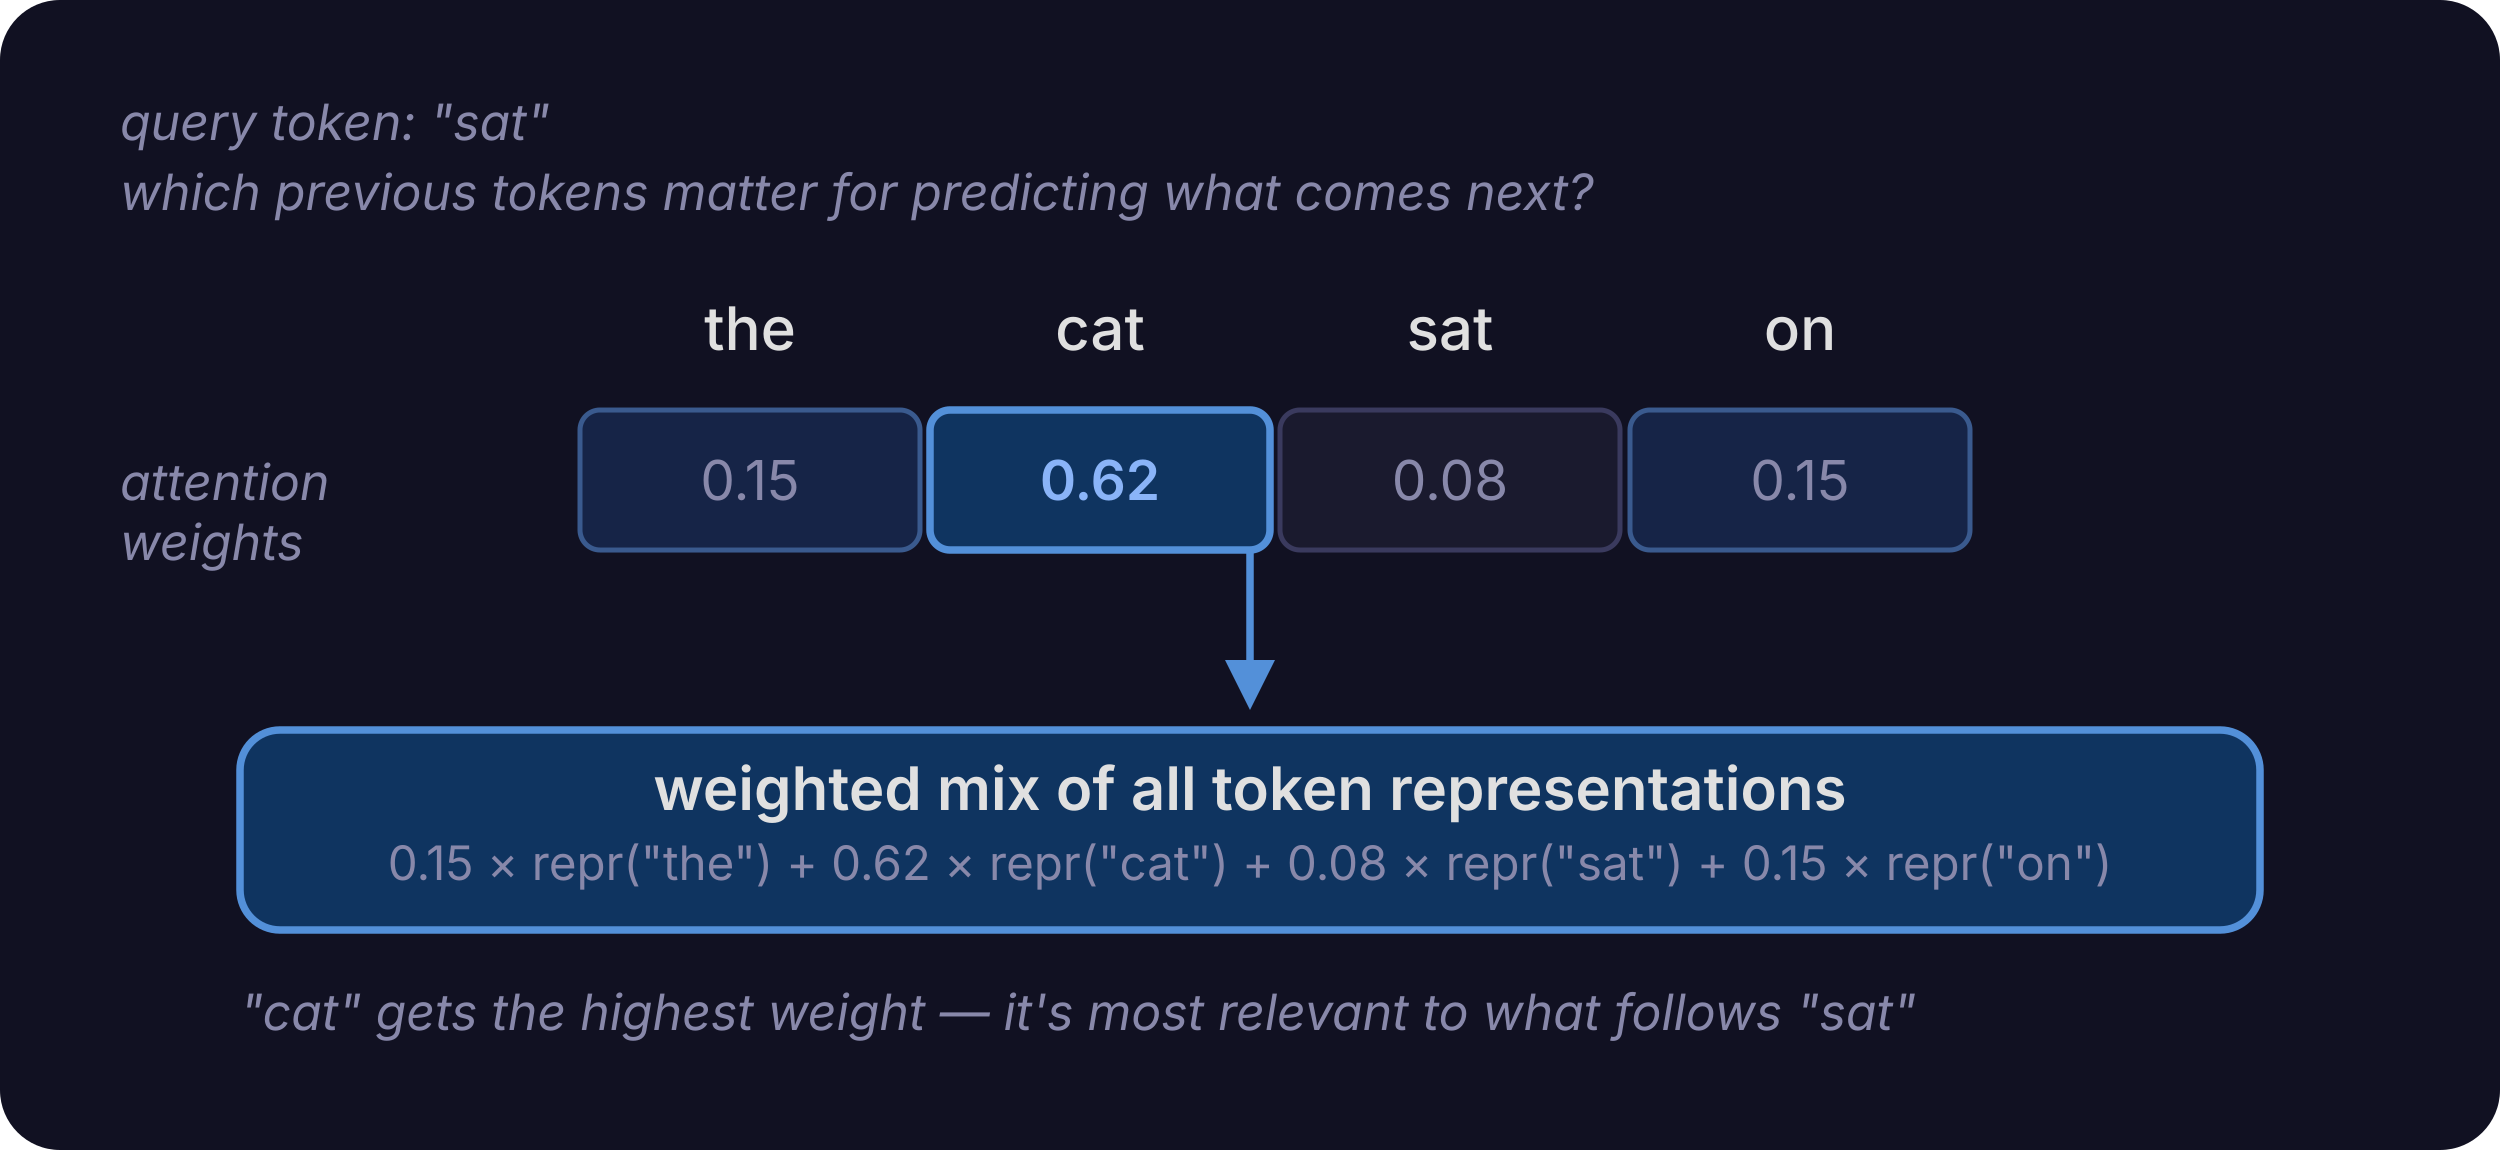
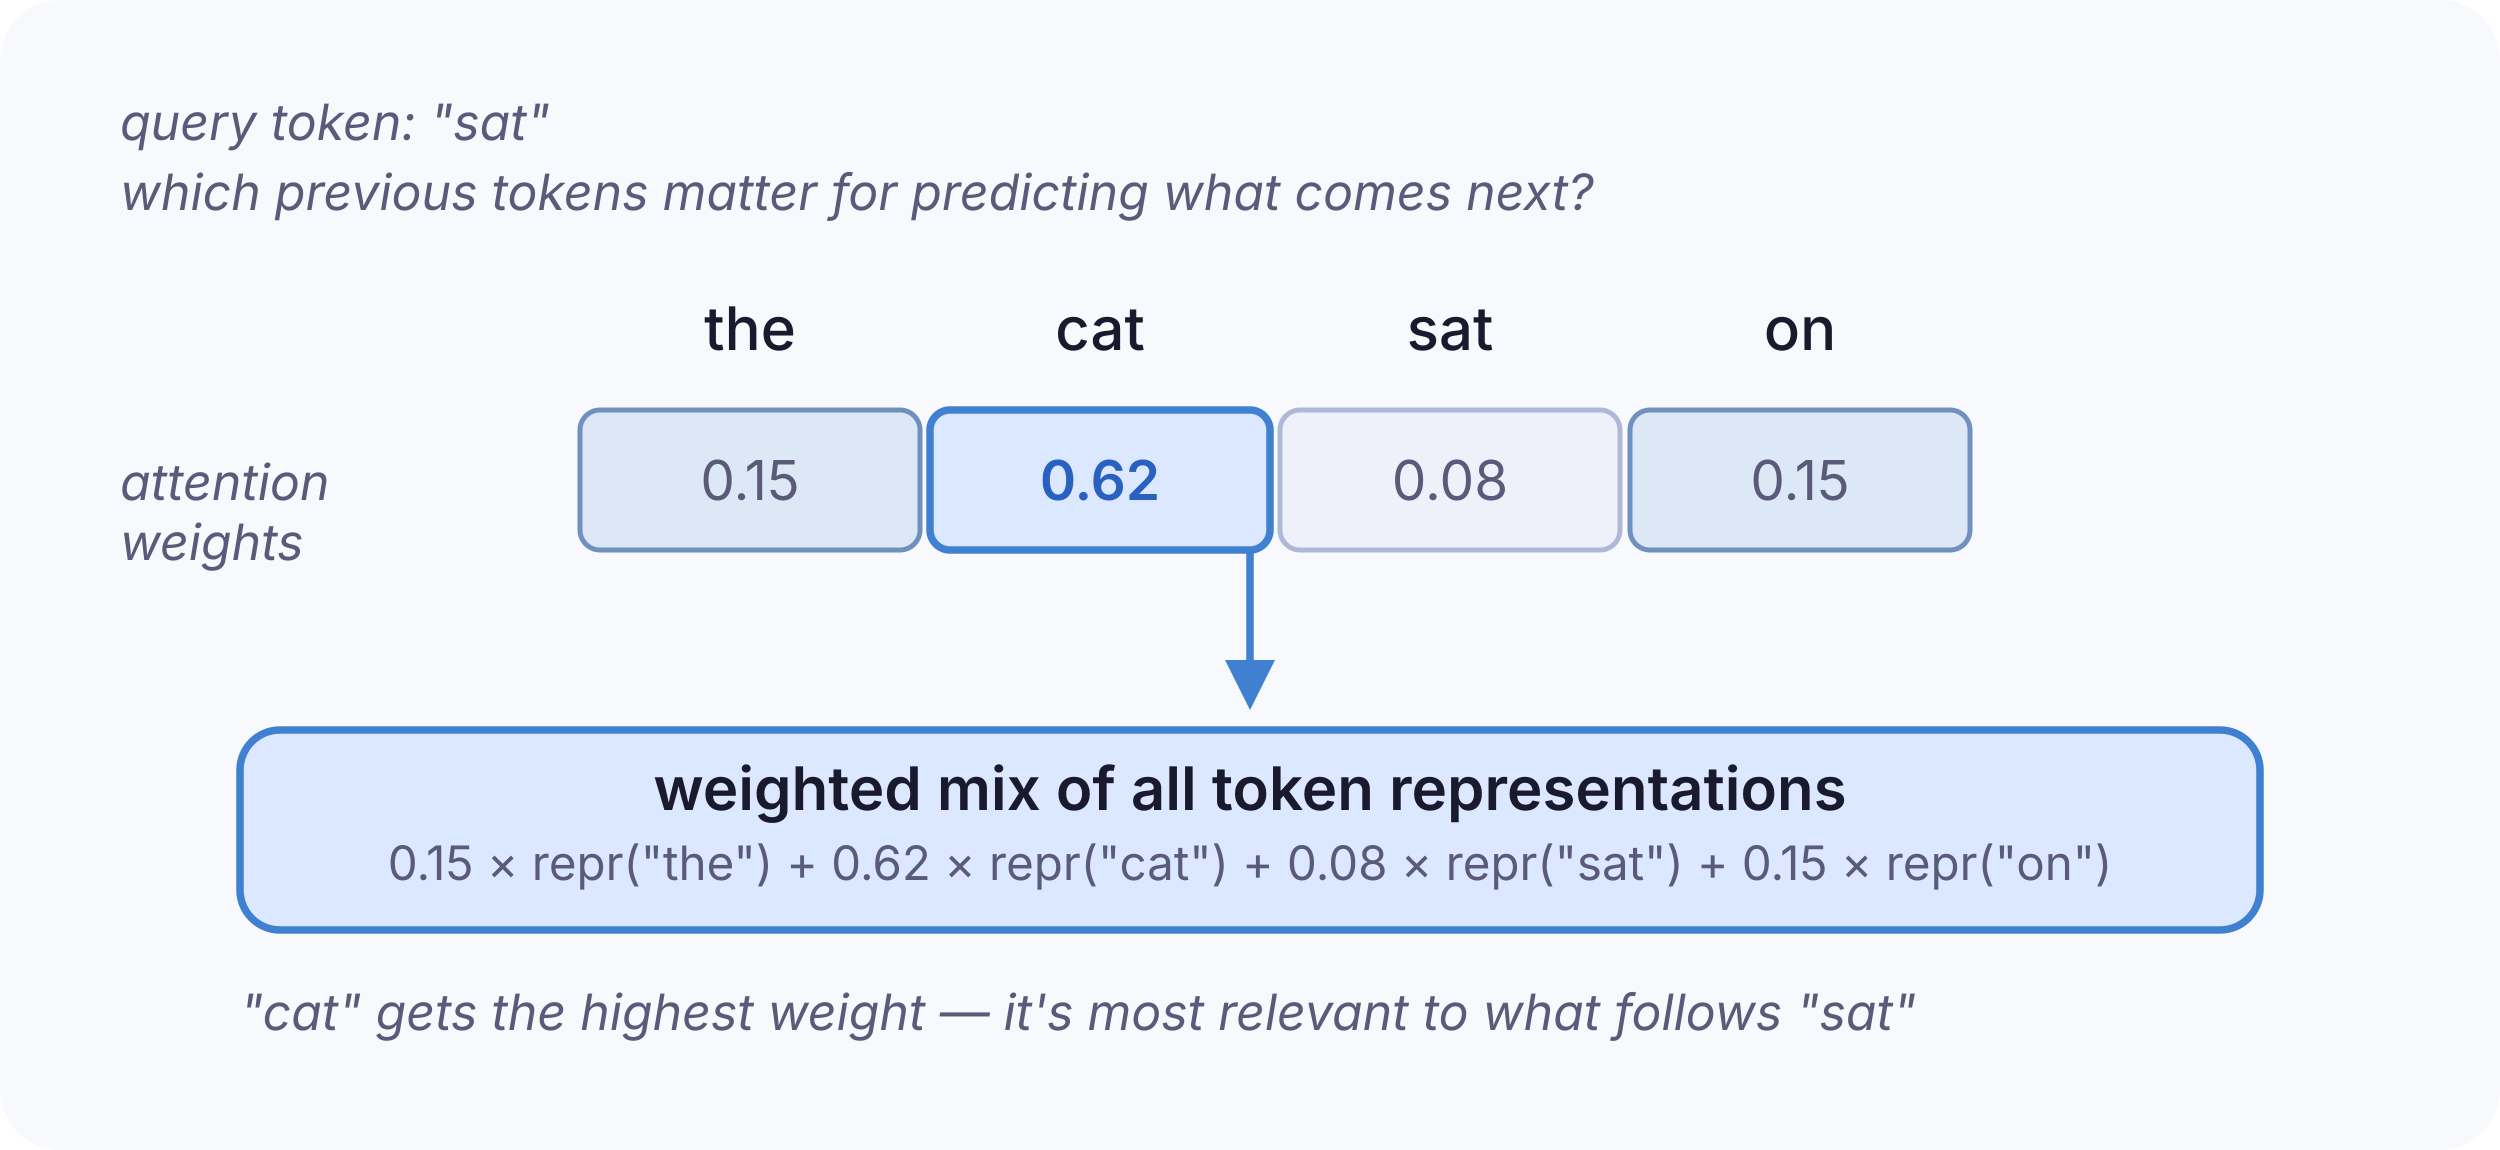
<svg xmlns="http://www.w3.org/2000/svg" viewBox="0 0 500 230" font-family="system-ui, -apple-system, sans-serif" font-size="13">
  <style>
-     rect.cell { fill: #1a1a2e; stroke: #3a3a5e; stroke-width: 1; rx: 4; }
-     rect.cell-hi { fill: #0f3460; stroke: #5390d9; stroke-width: 1.5; rx: 4; }
-     rect.cell-med { fill: #162447; stroke: #3a5a8e; stroke-width: 1; rx: 4; }
-     text.tok { fill: #e0e0e0; font-size: 12px; font-weight: 500; }
-     text.weight { fill: #8888aa; font-size: 11px; }
-     text.weight-hi { fill: #8ab4f8; font-size: 11px; font-weight: 600; }
-     text.label { fill: #8888aa; font-size: 10px; font-style: italic; }
-     text.title { fill: #e0e0e0; font-size: 12px; font-weight: 600; }
-     text.detail { fill: #8888aa; font-size: 9.5px; }
-     line.arrow { stroke: #5390d9; stroke-width: 1.5; }
-     polygon.arrow { fill: #5390d9; }
-     rect.result { fill: #0f3460; stroke: #5390d9; stroke-width: 1.5; rx: 8; }
+     rect.cell { fill: #eef1fa; stroke: #b0b8d8; stroke-width: 1; rx: 4; }
+     rect.cell-hi { fill: #dce8ff; stroke: #4080d0; stroke-width: 1.5; rx: 4; }
+     rect.cell-med { fill: #dce8f5; stroke: #7090c0; stroke-width: 1; rx: 4; }
+     text.tok { fill: #1a1a2e; font-size: 12px; font-weight: 500; }
+     text.weight { fill: #5a5a7a; font-size: 11px; }
+     text.weight-hi { fill: #2a60c0; font-size: 11px; font-weight: 600; }
+     text.label { fill: #5a5a7a; font-size: 10px; font-style: italic; }
+     text.title { fill: #1a1a2e; font-size: 12px; font-weight: 600; }
+     text.detail { fill: #5a5a7a; font-size: 9.5px; }
+     line.arrow { stroke: #4080d0; stroke-width: 1.5; }
+     polygon.arrow { fill: #4080d0; }
+     rect.result { fill: #dce8ff; stroke: #4080d0; stroke-width: 1.5; rx: 8; }
  </style>
-   <rect width="500" height="230" fill="#111122" rx="12" />
+   <rect width="500" height="230" fill="#f8f9fc" rx="12" />
  <text class="label" x="24" y="28">query token: "sat"</text>
  <text class="label" x="24" y="42">which previous tokens matter for predicting what comes next?</text>
  <text class="tok" x="150" y="70" text-anchor="middle">the</text>
  <text class="tok" x="220" y="70" text-anchor="middle">cat</text>
  <text class="tok" x="290" y="70" text-anchor="middle">sat</text>
  <text class="tok" x="360" y="70" text-anchor="middle">on</text>
  <text class="label" x="24" y="100">attention</text>
  <text class="label" x="24" y="112">weights</text>
  <rect class="cell-med" x="116" y="82" width="68" height="28" />
  <text class="weight" x="150" y="100" text-anchor="middle">0.15</text>
  <rect class="cell-hi" x="186" y="82" width="68" height="28" />
  <text class="weight-hi" x="220" y="100" text-anchor="middle">0.62</text>
  <rect class="cell" x="256" y="82" width="68" height="28" />
  <text class="weight" x="290" y="100" text-anchor="middle">0.08</text>
  <rect class="cell-med" x="326" y="82" width="68" height="28" />
  <text class="weight" x="360" y="100" text-anchor="middle">0.15</text>
  <line class="arrow" x1="250" y1="110" x2="250" y2="136" />
  <polygon class="arrow" points="245,132 250,142 255,132" />
  <rect class="result" x="48" y="146" width="404" height="40" />
  <text class="title" x="250" y="162" text-anchor="middle">weighted mix of all token representations</text>
  <text class="detail" x="250" y="176" text-anchor="middle">0.15 × repr("the")  +  0.62 × repr("cat")  +  0.08 × repr("sat")  +  0.15 × repr("on")</text>
  <text class="label" x="48" y="206">"cat" gets the highest weight — it's most relevant to what follows "sat"</text>
</svg>
